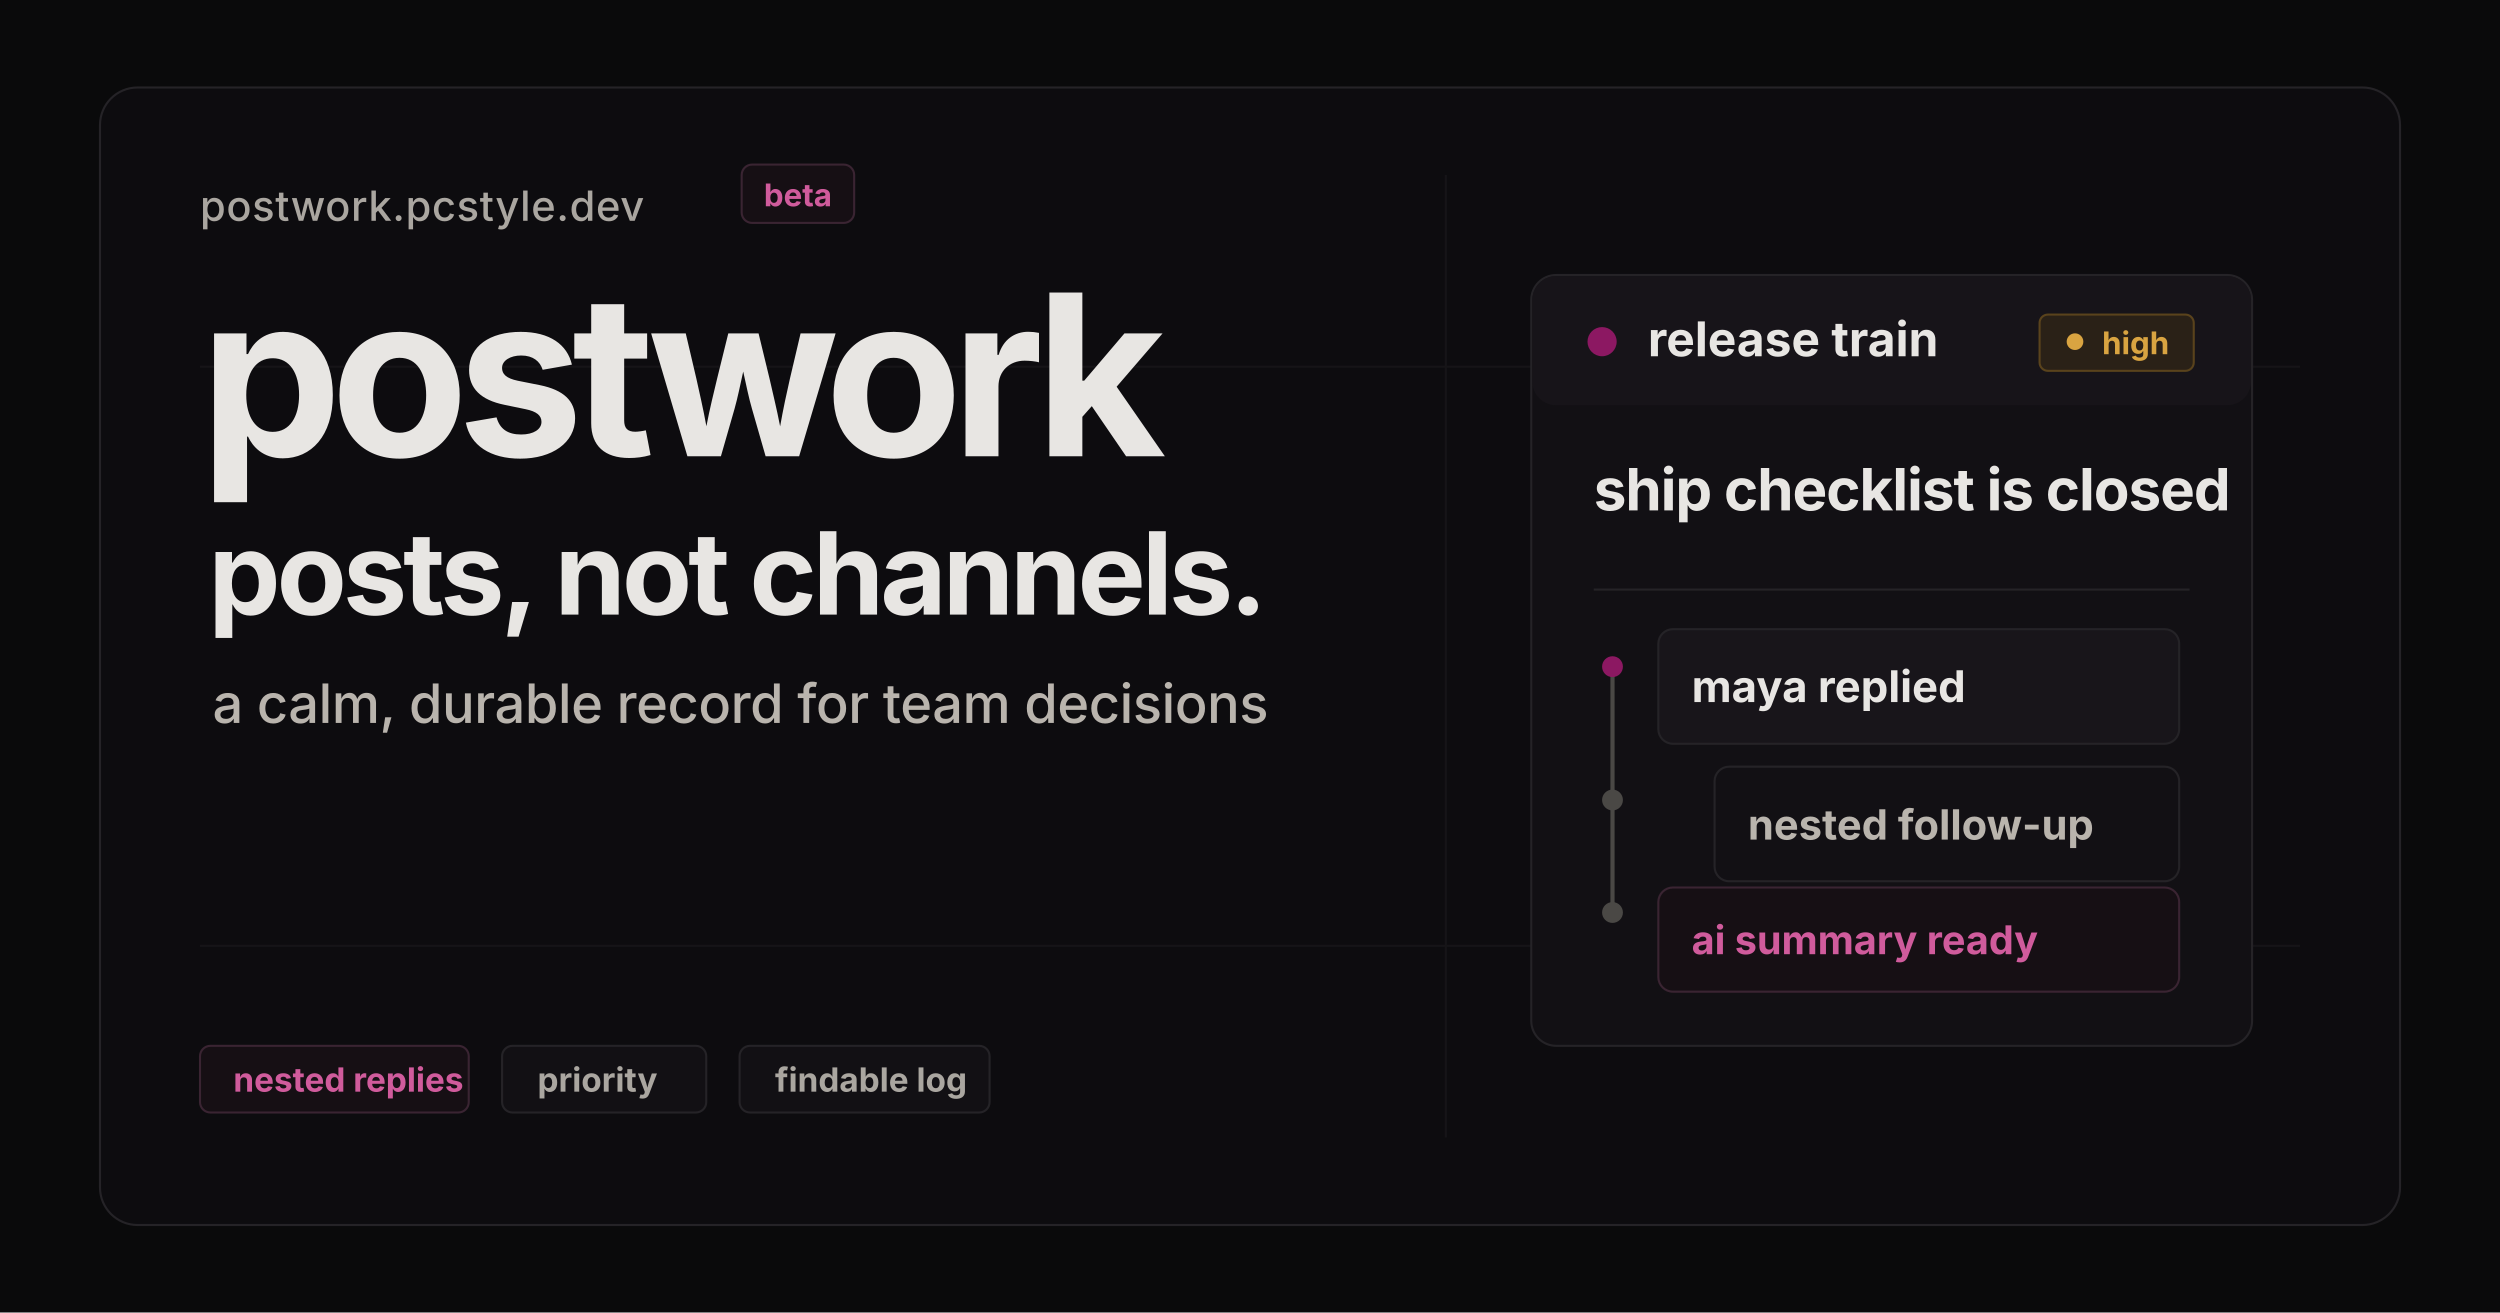
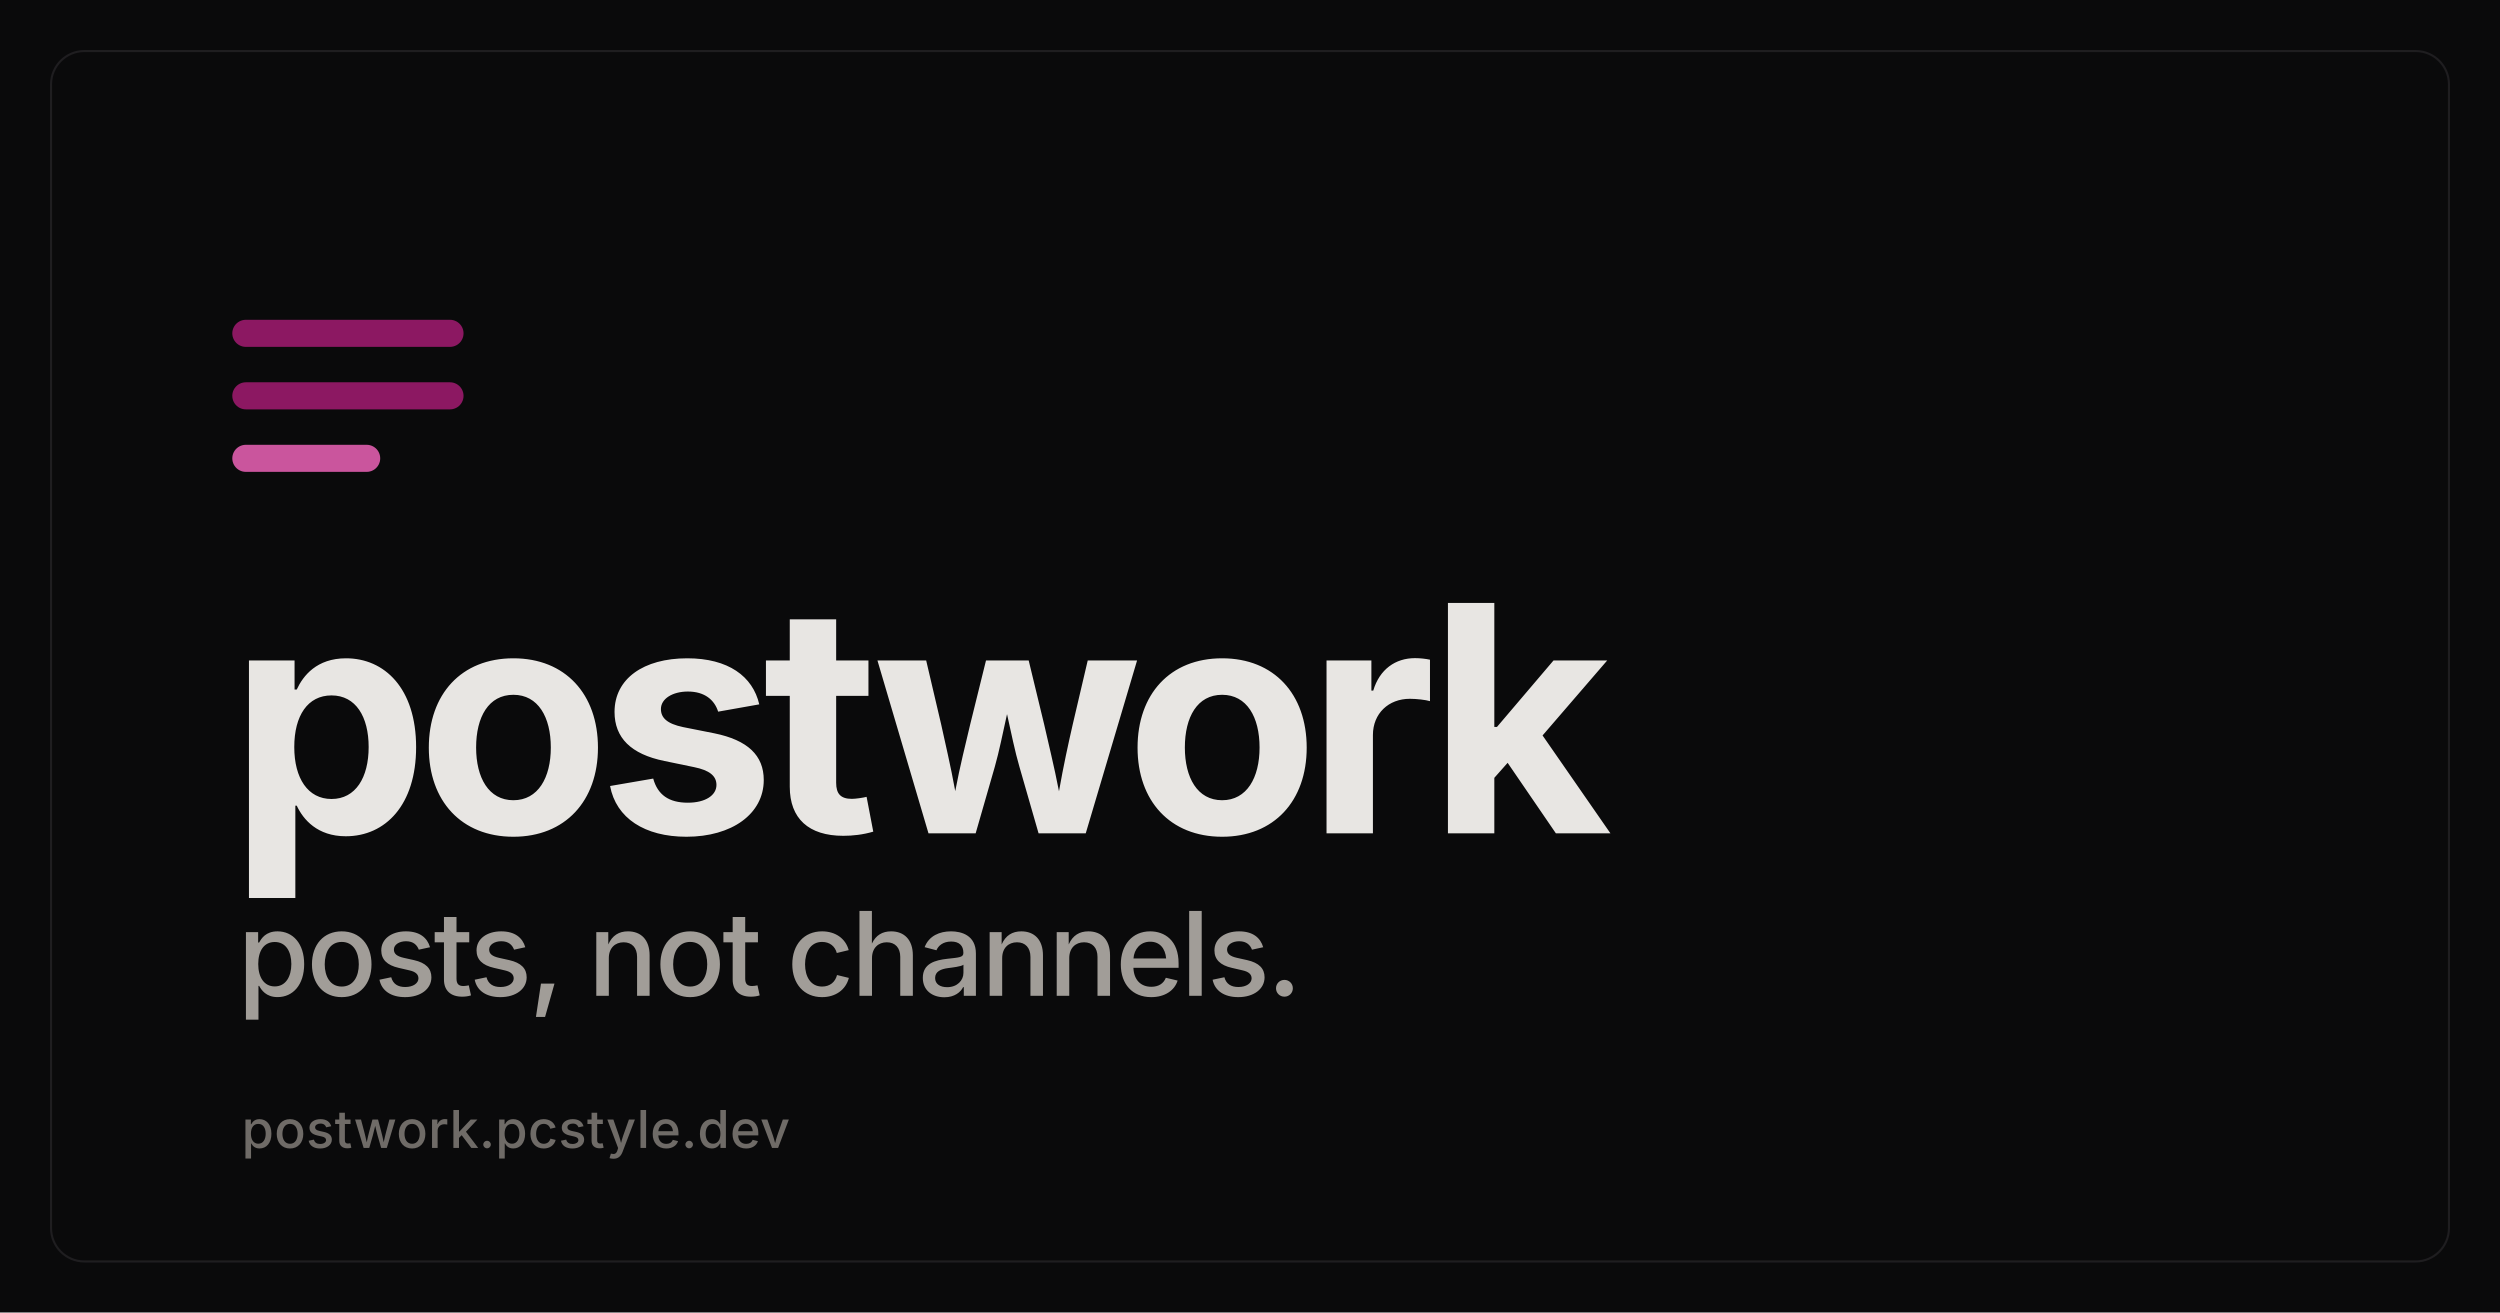
<svg xmlns="http://www.w3.org/2000/svg" width="1200" height="630" viewBox="0 0 1200 630">
  <defs>
    <style>
      text { font-family: "Inter Variable", Inter, ui-sans-serif, system-ui, -apple-system, "Segoe UI", Roboto, Helvetica, Arial, sans-serif; font-feature-settings: "cv02", "cv03", "cv04", "cv11"; }
    </style>
  </defs>
  <rect width="1200" height="630" fill="#0a0a0b" />
-   <rect x="48" y="42" width="1104" height="546" rx="18" fill="#0d0c0f" stroke="#252327" />
-   <g opacity="0.34" stroke="#252327" stroke-width="1">
-     <path d="M96 176H1104" />
-     <path d="M96 454H1104" />
-     <path d="M694 84V546" />
+   <rect x="24.5" y="24.5" width="1151" height="581" rx="16" fill="none" stroke="#302d32" opacity="0.55" />
+   <g stroke-linecap="round" stroke-width="13">
+     <path d="M118 160H216" stroke="#8c1862" />
+     <path d="M118 190H216" stroke="#8c1862" />
+     <path d="M118 220H176" stroke="#ca559d" />
  </g>
-   <g transform="translate(96 84)">
-     <text x="0" y="22" fill="#aaa6a0" font-size="20" font-weight="500" letter-spacing="0.3">postwork.pcstyle.dev</text>
-     <g transform="translate(260 -5)">
-       <rect x="0" y="0" width="54" height="28" rx="5" fill="#160f14" stroke="#3a2432" />
-       <text x="27" y="20" fill="#d05b9c" font-size="15" font-weight="700" text-anchor="middle">beta</text>
-     </g>
-   </g>
-   <g transform="translate(96 219)">
-     <text x="0" y="0" fill="#e8e6e3" font-size="108" font-weight="750" letter-spacing="-5.4">postwork</text>
-     <text x="4" y="76" fill="#e8e6e3" font-size="55" font-weight="650" letter-spacing="-1.9">posts, not channels.</text>
-     <text x="6" y="128" fill="#b9b4ad" font-size="26" font-weight="550" letter-spacing="-0.2">a calm, durable record for team decisions</text>
-   </g>
-   <g transform="translate(735 132)">
-     <rect x="0" y="0" width="346" height="370" rx="12" fill="#121014" stroke="#252327" />
-     <rect x="0.5" y="0.5" width="345" height="62" rx="11.5" fill="#18151a" opacity="0.82" />
-     <circle cx="34" cy="32" r="7" fill="#8c1862" />
-     <text x="56" y="39" fill="#e8e6e3" font-size="23" font-weight="700">release train</text>
-     <rect x="244" y="19" width="74" height="27" rx="4" fill="#2a2117" stroke="#5a431c" />
-     <circle cx="261" cy="32" r="4" fill="#d9a441" />
-     <text x="274" y="38" fill="#d9a441" font-size="15" font-weight="700">high</text>
-     <text x="30" y="113" fill="#e8e6e3" font-size="28" font-weight="700" letter-spacing="-0.5">ship checklist is closed</text>
-     <path d="M30 151H316" stroke="#252327" />
-     <g transform="translate(30 188)">
-       <path d="M9 0V118" stroke="#4a4845" stroke-width="2" />
-       <circle cx="9" cy="0" r="5" fill="#8c1862" />
-       <circle cx="9" cy="64" r="5" fill="#4a4845" />
-       <circle cx="9" cy="118" r="5" fill="#4a4845" />
-       <g transform="translate(31 -18)">
-         <rect width="250" height="55" rx="7" fill="#18151a" stroke="#252327" />
-         <text x="16" y="35" fill="#e8e6e3" font-size="21" font-weight="700">maya replied</text>
-       </g>
-       <g transform="translate(58 48)">
-         <rect width="223" height="55" rx="7" fill="#121014" stroke="#252327" />
-         <text x="16" y="35" fill="#b9b4ad" font-size="20" font-weight="700">nested follow-up</text>
-       </g>
-       <g transform="translate(31 106)">
-         <rect width="250" height="50" rx="7" fill="#160f14" stroke="#3a2432" />
-         <text x="16" y="32" fill="#d05b9c" font-size="19" font-weight="750">ai summary ready</text>
-       </g>
-     </g>
-   </g>
-   <g transform="translate(96 502)">
-     <rect x="0" y="0" width="129" height="32" rx="5" fill="#160f14" stroke="#3a2432" />
-     <text x="16" y="22" fill="#d05b9c" font-size="16" font-weight="700">nested replies</text>
-     <rect x="145" y="0" width="98" height="32" rx="5" fill="#121014" stroke="#252327" />
-     <text x="162" y="22" fill="#aaa6a0" font-size="16" font-weight="650">priority</text>
-     <rect x="259" y="0" width="120" height="32" rx="5" fill="#121014" stroke="#252327" />
-     <text x="276" y="22" fill="#aaa6a0" font-size="16" font-weight="650">findable log</text>
-   </g>
+   <text x="110" y="400" fill="#e8e6e3" font-size="152" font-weight="700" letter-spacing="-6">postwork</text>
+   <text x="114" y="478" fill="#a19d98" font-size="56" font-weight="500" letter-spacing="-1.5">posts, not channels.</text>
+   <text x="116" y="551" fill="#6f6b67" font-size="25" font-weight="500" letter-spacing="0.2">postwork.pcstyle.dev</text>
</svg>
